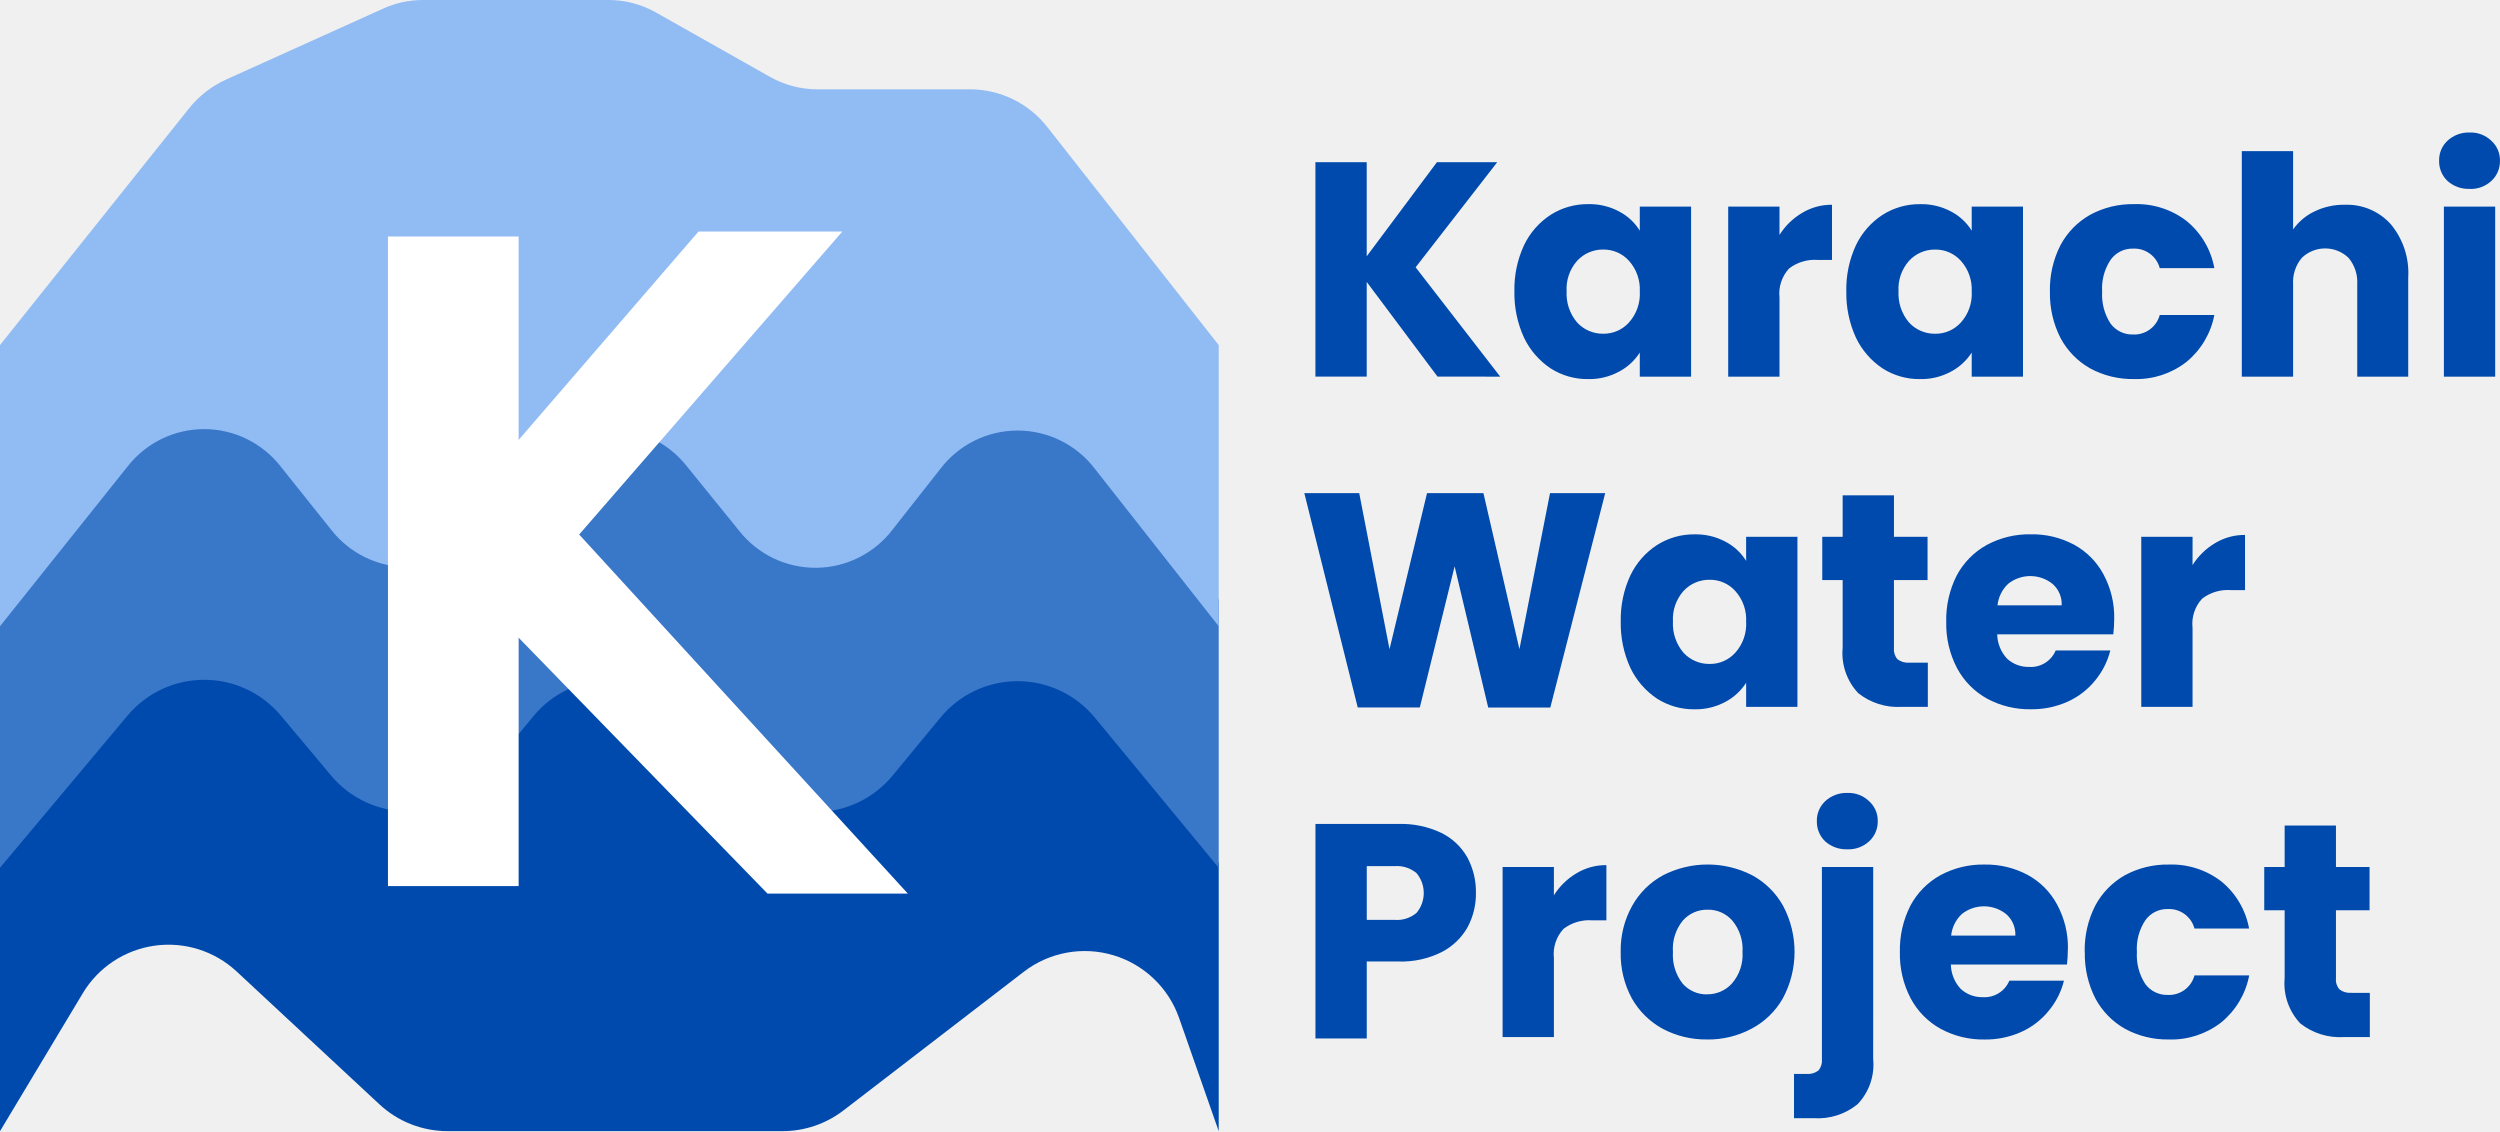
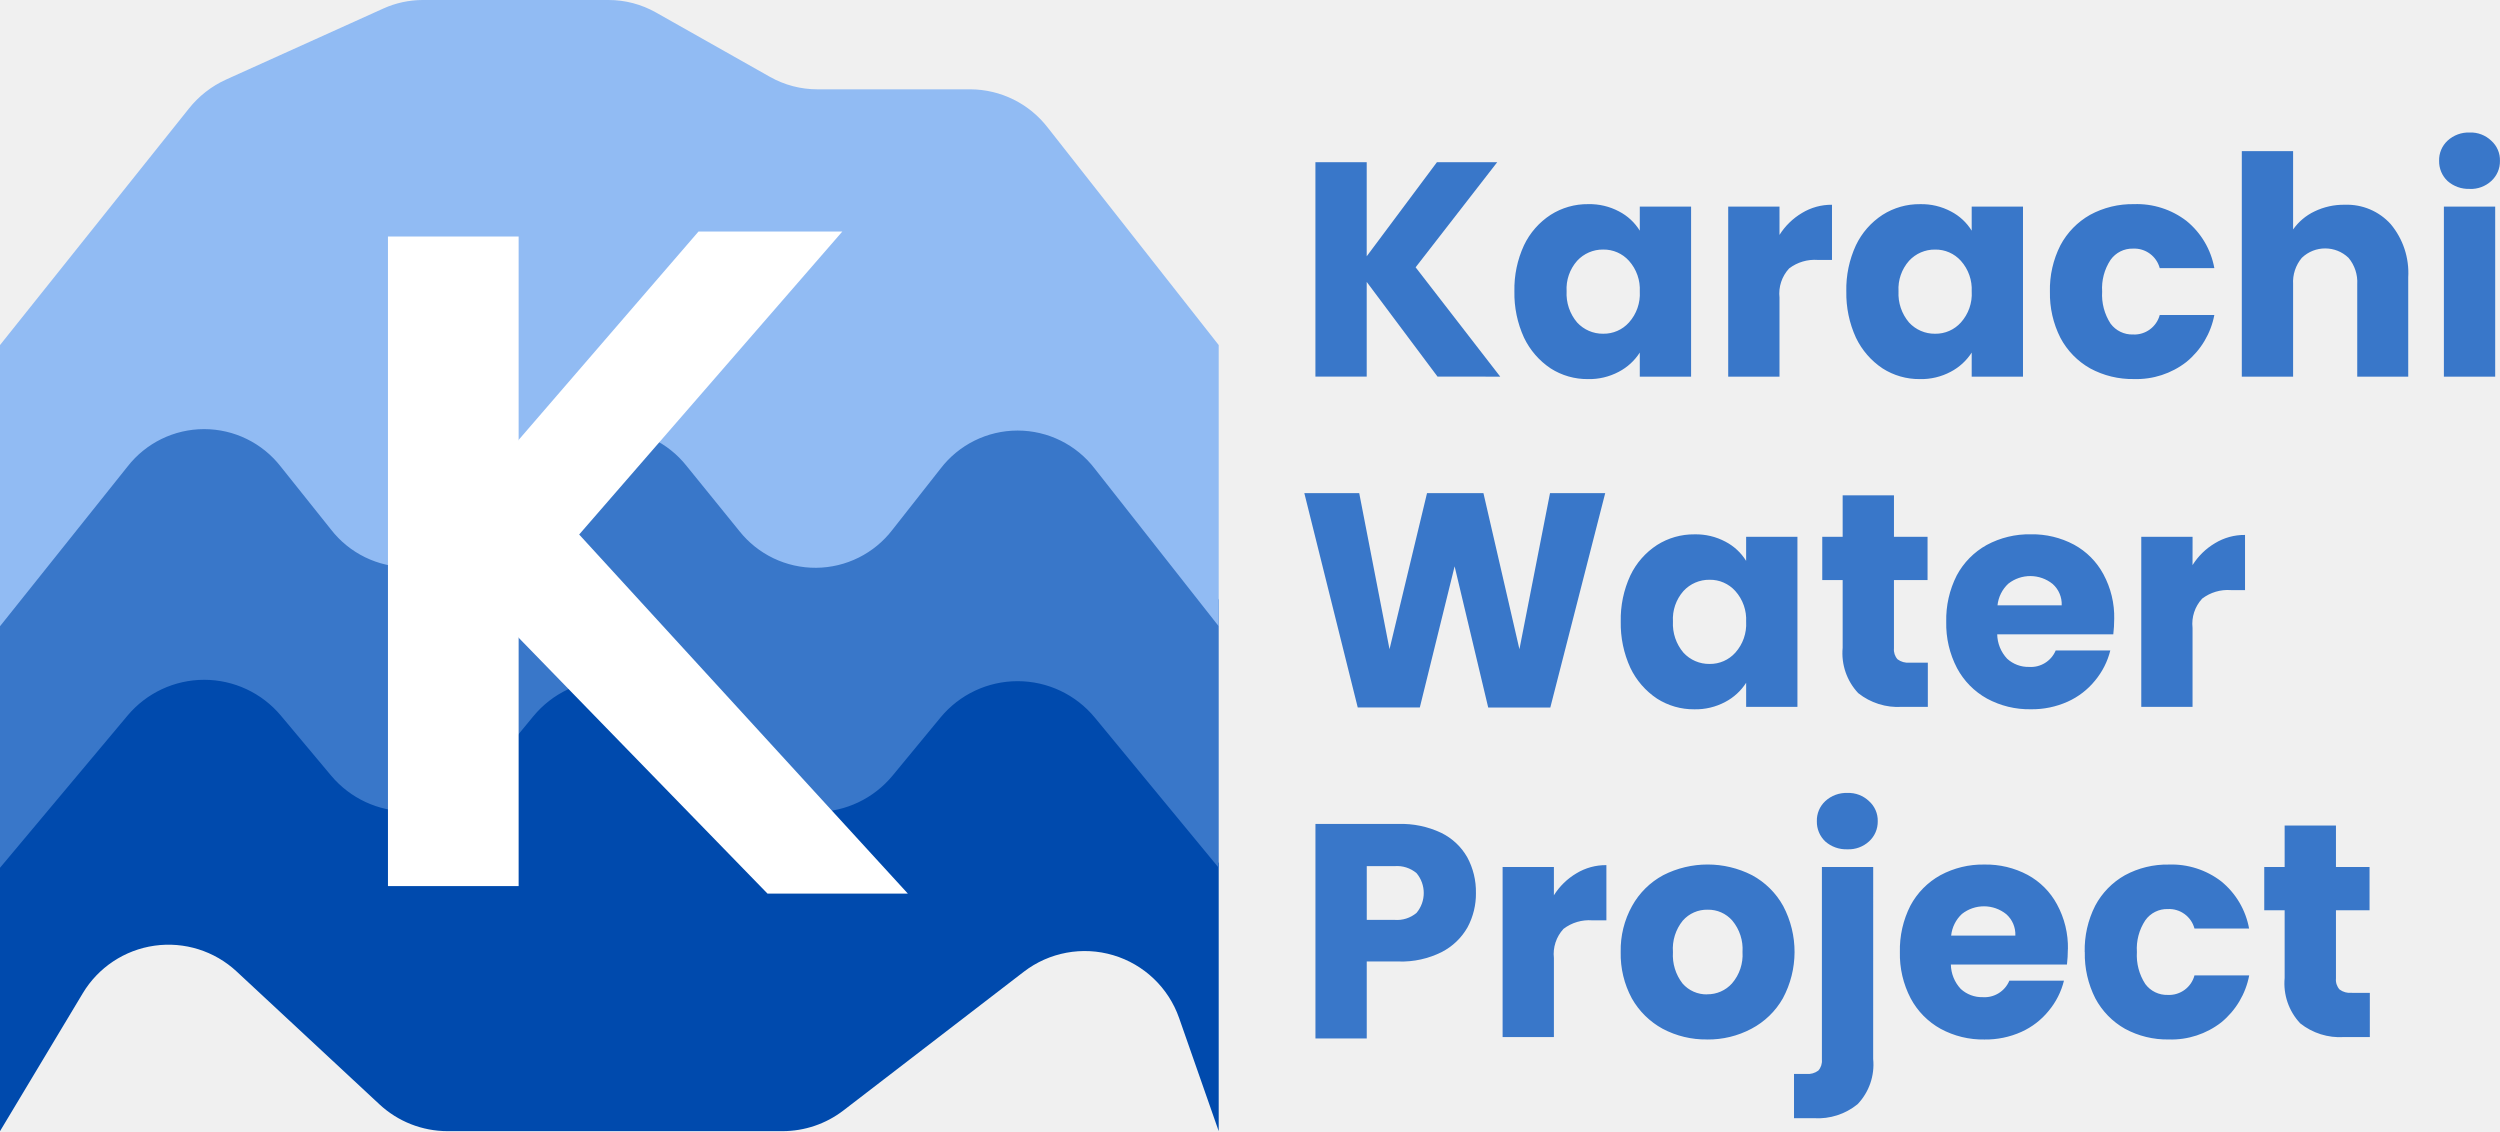
<svg xmlns="http://www.w3.org/2000/svg" width="160.518" height="72.63" viewBox="0 0 160.518 72.63">
  <g id="kwp_new_logo" data-name="kwp new logo" transform="translate(-60.745 -23.685)">
    <g id="Group_1626" data-name="Group 1626">
-       <path id="Path_25908" data-name="Path 25908" d="M122.152,38.918l-4.546-6.079v6.079h-3.294V25.152h3.294v6.04l4.507-6.04h3.872L120.746,31.9l5.432,7.02ZM132.919,46.4l-3.525,13.766h-3.987L123.25,51.1l-2.234,9.06h-3.987L113.6,46.4h3.525l1.945,10.021L121.478,46.4H125.1l2.311,10.021L129.375,46.4Zm-8.3,25.676a4.553,4.553,0,0,1-.539,2.2,4.016,4.016,0,0,1-1.656,1.588,5.745,5.745,0,0,1-2.774.608h-2.042v4.942h-3.294V67.64h5.335a5.98,5.98,0,0,1,2.735.569,3.867,3.867,0,0,1,1.676,1.569A4.625,4.625,0,0,1,124.618,72.072ZM119.4,73.8a1.942,1.942,0,0,0,1.406-.451,1.988,1.988,0,0,0,0-2.549,1.942,1.942,0,0,0-1.406-.451h-1.791V73.8Z" transform="translate(30.892 8.948)" fill="#004AAD" />
-       <path id="Path_25909" data-name="Path 25909" d="M130.22,32.972a6.7,6.7,0,0,1,.616-2.955,4.786,4.786,0,0,1,1.714-1.957,4.4,4.4,0,0,1,2.408-.685,4.027,4.027,0,0,1,1.984.47,3.411,3.411,0,0,1,1.329,1.233V27.532h3.294v10.92h-3.294V36.906a3.56,3.56,0,0,1-1.348,1.233,4.028,4.028,0,0,1-1.984.47,4.365,4.365,0,0,1-2.388-.685,4.93,4.93,0,0,1-1.714-1.977A6.83,6.83,0,0,1,130.22,32.972Zm8.051.02a2.739,2.739,0,0,0-.693-1.977,2.175,2.175,0,0,0-1.656-.724,2.235,2.235,0,0,0-1.676.724,2.715,2.715,0,0,0-.674,1.957,2.859,2.859,0,0,0,.674,2,2.235,2.235,0,0,0,1.676.724,2.175,2.175,0,0,0,1.656-.724A2.739,2.739,0,0,0,138.272,32.992Zm8.97-3.64a4.284,4.284,0,0,1,1.445-1.409,3.628,3.628,0,0,1,1.926-.528v3.542h-.905a2.711,2.711,0,0,0-1.849.548,2.38,2.38,0,0,0-.616,1.879v5.069h-3.294V27.532h3.294Zm4.29,3.621a6.7,6.7,0,0,1,.616-2.955,4.786,4.786,0,0,1,1.714-1.957,4.4,4.4,0,0,1,2.408-.685,4.028,4.028,0,0,1,1.984.47,3.41,3.41,0,0,1,1.329,1.233V27.532h3.294v10.92h-3.294V36.906a3.56,3.56,0,0,1-1.348,1.233,4.028,4.028,0,0,1-1.984.47,4.365,4.365,0,0,1-2.388-.685,4.93,4.93,0,0,1-1.714-1.977A6.83,6.83,0,0,1,151.532,32.972Zm8.051.02a2.739,2.739,0,0,0-.693-1.977,2.175,2.175,0,0,0-1.656-.724,2.235,2.235,0,0,0-1.676.724,2.715,2.715,0,0,0-.674,1.957,2.859,2.859,0,0,0,.674,2,2.235,2.235,0,0,0,1.676.724,2.175,2.175,0,0,0,1.656-.724A2.739,2.739,0,0,0,159.584,32.992Zm5.022,0a6.263,6.263,0,0,1,.674-2.975,4.87,4.87,0,0,1,1.907-1.957A5.692,5.692,0,0,1,170,27.375a5.232,5.232,0,0,1,3.371,1.076,5.073,5.073,0,0,1,1.791,3.033h-3.506a1.69,1.69,0,0,0-1.714-1.253,1.711,1.711,0,0,0-1.445.724,3.3,3.3,0,0,0-.539,2.035,3.389,3.389,0,0,0,.539,2.055,1.727,1.727,0,0,0,1.445.7,1.69,1.69,0,0,0,1.714-1.253h3.506a5.141,5.141,0,0,1-1.791,3.014,5.219,5.219,0,0,1-3.371,1.1,5.692,5.692,0,0,1-2.812-.685,4.87,4.87,0,0,1-1.907-1.957A6.263,6.263,0,0,1,164.605,32.992Zm18.924-5.578a3.78,3.78,0,0,1,2.966,1.253,4.886,4.886,0,0,1,1.117,3.405v6.38h-3.274v-5.93a2.421,2.421,0,0,0-.559-1.7,2.164,2.164,0,0,0-3,0,2.421,2.421,0,0,0-.559,1.7v5.93h-3.294V23.97h3.294V29a3.535,3.535,0,0,1,1.368-1.155A4.313,4.313,0,0,1,183.529,27.414Zm8.029-1.018a2.035,2.035,0,0,1-1.425-.509,1.739,1.739,0,0,1-.539-1.292,1.7,1.7,0,0,1,.539-1.292,1.991,1.991,0,0,1,1.425-.528,1.9,1.9,0,0,1,1.387.528A1.671,1.671,0,0,1,193.5,24.6a1.71,1.71,0,0,1-.559,1.292A1.939,1.939,0,0,1,191.558,26.4Zm1.637,1.135v10.92H189.9V27.532ZM137.048,54.174a6.7,6.7,0,0,1,.616-2.955,4.786,4.786,0,0,1,1.714-1.957,4.4,4.4,0,0,1,2.408-.685,4.028,4.028,0,0,1,1.984.47,3.41,3.41,0,0,1,1.329,1.233V48.733h3.294v10.92H145.1V58.108a3.56,3.56,0,0,1-1.348,1.233,4.028,4.028,0,0,1-1.984.47,4.365,4.365,0,0,1-2.388-.685,4.93,4.93,0,0,1-1.714-1.977A6.83,6.83,0,0,1,137.048,54.174Zm8.051.02a2.739,2.739,0,0,0-.693-1.977,2.175,2.175,0,0,0-1.656-.724,2.235,2.235,0,0,0-1.676.724,2.715,2.715,0,0,0-.674,1.957,2.859,2.859,0,0,0,.674,2,2.235,2.235,0,0,0,1.676.724,2.175,2.175,0,0,0,1.656-.724A2.739,2.739,0,0,0,145.1,54.193Zm11.667,2.622v2.838h-1.676a4.089,4.089,0,0,1-2.793-.881,3.747,3.747,0,0,1-1-2.916V51.512h-1.31V48.733h1.31V46.072h3.294v2.662h2.157v2.779H154.59V55.9a.926.926,0,0,0,.231.7,1.116,1.116,0,0,0,.77.215Zm11.966-2.8a8.681,8.681,0,0,1-.058.979h-7.454a2.358,2.358,0,0,0,.636,1.566,2.008,2.008,0,0,0,1.406.528,1.728,1.728,0,0,0,1.714-1.057h3.506a4.853,4.853,0,0,1-.982,1.937,4.79,4.79,0,0,1-1.753,1.35,5.584,5.584,0,0,1-2.369.489,5.692,5.692,0,0,1-2.812-.685,4.834,4.834,0,0,1-1.926-1.957,6.121,6.121,0,0,1-.693-2.975,6.263,6.263,0,0,1,.674-2.975,4.834,4.834,0,0,1,1.926-1.957,5.732,5.732,0,0,1,2.831-.685,5.674,5.674,0,0,1,2.774.665,4.677,4.677,0,0,1,1.888,1.9A5.771,5.771,0,0,1,168.733,54.017Zm-3.371-.881a1.733,1.733,0,0,0-.578-1.37,2.285,2.285,0,0,0-2.851-.02,2.207,2.207,0,0,0-.693,1.39Zm8.4-2.583a4.284,4.284,0,0,1,1.445-1.409,3.628,3.628,0,0,1,1.926-.528v3.542h-.905a2.711,2.711,0,0,0-1.849.548,2.38,2.38,0,0,0-.616,1.879v5.069H170.47V48.733h3.294Zm-41.005,21.2a4.284,4.284,0,0,1,1.445-1.409,3.628,3.628,0,0,1,1.926-.528V73.36h-.905a2.711,2.711,0,0,0-1.849.548,2.38,2.38,0,0,0-.616,1.879v5.069h-3.294V69.935h3.294Zm9.837,9.257a5.912,5.912,0,0,1-2.851-.685,5.056,5.056,0,0,1-1.984-1.957,5.986,5.986,0,0,1-.713-2.975,5.82,5.82,0,0,1,.732-2.955,4.986,4.986,0,0,1,2-1.977,6.274,6.274,0,0,1,5.7,0,4.986,4.986,0,0,1,2,1.977,6.3,6.3,0,0,1-.019,5.93,4.989,4.989,0,0,1-2.022,1.957A5.913,5.913,0,0,1,142.6,81.012Zm0-2.9a2.1,2.1,0,0,0,1.6-.7,2.8,2.8,0,0,0,.674-2.016,2.853,2.853,0,0,0-.655-2.016,2.041,2.041,0,0,0-1.579-.7,2.062,2.062,0,0,0-1.6.7A2.864,2.864,0,0,0,140.4,75.4a2.969,2.969,0,0,0,.616,2.016A2.041,2.041,0,0,0,142.6,78.115ZM151.6,68.8a2.035,2.035,0,0,1-1.425-.509A1.739,1.739,0,0,1,149.64,67a1.7,1.7,0,0,1,.539-1.292,1.991,1.991,0,0,1,1.425-.528,1.9,1.9,0,0,1,1.387.528A1.671,1.671,0,0,1,153.55,67a1.71,1.71,0,0,1-.559,1.292A1.939,1.939,0,0,1,151.6,68.8Zm1.656,13.465a3.681,3.681,0,0,1-1,2.9,4.031,4.031,0,0,1-2.793.9h-1.29V83.223h.79a1.116,1.116,0,0,0,.77-.215.926.926,0,0,0,.231-.7V69.935h3.294Zm12.5-7.045a8.678,8.678,0,0,1-.058.979h-7.454a2.358,2.358,0,0,0,.636,1.566,2.008,2.008,0,0,0,1.406.528A1.728,1.728,0,0,0,162,77.235h3.506a4.852,4.852,0,0,1-.982,1.938,4.79,4.79,0,0,1-1.753,1.35,5.585,5.585,0,0,1-2.369.489,5.692,5.692,0,0,1-2.812-.685,4.834,4.834,0,0,1-1.926-1.957,6.12,6.12,0,0,1-.693-2.975,6.263,6.263,0,0,1,.674-2.975,4.834,4.834,0,0,1,1.926-1.957,5.732,5.732,0,0,1,2.831-.685,5.674,5.674,0,0,1,2.774.665,4.676,4.676,0,0,1,1.888,1.9A5.771,5.771,0,0,1,165.761,75.219Zm-3.371-.881a1.733,1.733,0,0,0-.578-1.37,2.285,2.285,0,0,0-2.851-.02,2.206,2.206,0,0,0-.693,1.39Zm4.453,1.057a6.263,6.263,0,0,1,.674-2.975,4.87,4.87,0,0,1,1.907-1.957,5.692,5.692,0,0,1,2.812-.685,5.232,5.232,0,0,1,3.371,1.076,5.073,5.073,0,0,1,1.791,3.033h-3.506a1.69,1.69,0,0,0-1.714-1.253,1.711,1.711,0,0,0-1.445.724,3.3,3.3,0,0,0-.539,2.035,3.389,3.389,0,0,0,.539,2.055,1.727,1.727,0,0,0,1.445.7,1.69,1.69,0,0,0,1.714-1.253H177.4a5.141,5.141,0,0,1-1.791,3.014,5.219,5.219,0,0,1-3.371,1.1,5.692,5.692,0,0,1-2.812-.685,4.87,4.87,0,0,1-1.907-1.957A6.263,6.263,0,0,1,166.844,75.4Zm18.307,2.622v2.838h-1.676a4.089,4.089,0,0,1-2.793-.881,3.747,3.747,0,0,1-1-2.916V72.714h-1.31V69.935h1.31V67.273h3.294v2.662h2.157v2.779h-2.157V77.1a.926.926,0,0,0,.231.7,1.116,1.116,0,0,0,.77.215Z" transform="translate(27.76 9.417)" fill="#004AAD" />
+       <path id="Path_25908" data-name="Path 25908" d="M122.152,38.918l-4.546-6.079v6.079h-3.294V25.152h3.294v6.04l4.507-6.04h3.872L120.746,31.9l5.432,7.02ZM132.919,46.4l-3.525,13.766h-3.987L123.25,51.1l-2.234,9.06h-3.987L113.6,46.4h3.525l1.945,10.021L121.478,46.4H125.1l2.311,10.021L129.375,46.4Zm-8.3,25.676a4.553,4.553,0,0,1-.539,2.2,4.016,4.016,0,0,1-1.656,1.588,5.745,5.745,0,0,1-2.774.608h-2.042v4.942h-3.294V67.64h5.335a5.98,5.98,0,0,1,2.735.569,3.867,3.867,0,0,1,1.676,1.569A4.625,4.625,0,0,1,124.618,72.072ZM119.4,73.8a1.942,1.942,0,0,0,1.406-.451,1.988,1.988,0,0,0,0-2.549,1.942,1.942,0,0,0-1.406-.451h-1.791V73.8Z" transform="translate(30.892 8.948)" fill="#3977C9" />
+       <path id="Path_25909" data-name="Path 25909" d="M130.22,32.972a6.7,6.7,0,0,1,.616-2.955,4.786,4.786,0,0,1,1.714-1.957,4.4,4.4,0,0,1,2.408-.685,4.027,4.027,0,0,1,1.984.47,3.411,3.411,0,0,1,1.329,1.233V27.532h3.294v10.92h-3.294V36.906a3.56,3.56,0,0,1-1.348,1.233,4.028,4.028,0,0,1-1.984.47,4.365,4.365,0,0,1-2.388-.685,4.93,4.93,0,0,1-1.714-1.977A6.83,6.83,0,0,1,130.22,32.972Zm8.051.02a2.739,2.739,0,0,0-.693-1.977,2.175,2.175,0,0,0-1.656-.724,2.235,2.235,0,0,0-1.676.724,2.715,2.715,0,0,0-.674,1.957,2.859,2.859,0,0,0,.674,2,2.235,2.235,0,0,0,1.676.724,2.175,2.175,0,0,0,1.656-.724A2.739,2.739,0,0,0,138.272,32.992Zm8.97-3.64a4.284,4.284,0,0,1,1.445-1.409,3.628,3.628,0,0,1,1.926-.528v3.542h-.905a2.711,2.711,0,0,0-1.849.548,2.38,2.38,0,0,0-.616,1.879v5.069h-3.294V27.532h3.294Zm4.29,3.621a6.7,6.7,0,0,1,.616-2.955,4.786,4.786,0,0,1,1.714-1.957,4.4,4.4,0,0,1,2.408-.685,4.028,4.028,0,0,1,1.984.47,3.41,3.41,0,0,1,1.329,1.233V27.532h3.294v10.92h-3.294V36.906a3.56,3.56,0,0,1-1.348,1.233,4.028,4.028,0,0,1-1.984.47,4.365,4.365,0,0,1-2.388-.685,4.93,4.93,0,0,1-1.714-1.977A6.83,6.83,0,0,1,151.532,32.972Zm8.051.02a2.739,2.739,0,0,0-.693-1.977,2.175,2.175,0,0,0-1.656-.724,2.235,2.235,0,0,0-1.676.724,2.715,2.715,0,0,0-.674,1.957,2.859,2.859,0,0,0,.674,2,2.235,2.235,0,0,0,1.676.724,2.175,2.175,0,0,0,1.656-.724A2.739,2.739,0,0,0,159.584,32.992Zm5.022,0a6.263,6.263,0,0,1,.674-2.975,4.87,4.87,0,0,1,1.907-1.957A5.692,5.692,0,0,1,170,27.375a5.232,5.232,0,0,1,3.371,1.076,5.073,5.073,0,0,1,1.791,3.033h-3.506a1.69,1.69,0,0,0-1.714-1.253,1.711,1.711,0,0,0-1.445.724,3.3,3.3,0,0,0-.539,2.035,3.389,3.389,0,0,0,.539,2.055,1.727,1.727,0,0,0,1.445.7,1.69,1.69,0,0,0,1.714-1.253h3.506a5.141,5.141,0,0,1-1.791,3.014,5.219,5.219,0,0,1-3.371,1.1,5.692,5.692,0,0,1-2.812-.685,4.87,4.87,0,0,1-1.907-1.957A6.263,6.263,0,0,1,164.605,32.992Zm18.924-5.578a3.78,3.78,0,0,1,2.966,1.253,4.886,4.886,0,0,1,1.117,3.405v6.38h-3.274v-5.93a2.421,2.421,0,0,0-.559-1.7,2.164,2.164,0,0,0-3,0,2.421,2.421,0,0,0-.559,1.7v5.93h-3.294V23.97h3.294V29a3.535,3.535,0,0,1,1.368-1.155A4.313,4.313,0,0,1,183.529,27.414Zm8.029-1.018a2.035,2.035,0,0,1-1.425-.509,1.739,1.739,0,0,1-.539-1.292,1.7,1.7,0,0,1,.539-1.292,1.991,1.991,0,0,1,1.425-.528,1.9,1.9,0,0,1,1.387.528A1.671,1.671,0,0,1,193.5,24.6a1.71,1.71,0,0,1-.559,1.292A1.939,1.939,0,0,1,191.558,26.4Zm1.637,1.135v10.92H189.9V27.532ZM137.048,54.174a6.7,6.7,0,0,1,.616-2.955,4.786,4.786,0,0,1,1.714-1.957,4.4,4.4,0,0,1,2.408-.685,4.028,4.028,0,0,1,1.984.47,3.41,3.41,0,0,1,1.329,1.233V48.733h3.294v10.92H145.1V58.108a3.56,3.56,0,0,1-1.348,1.233,4.028,4.028,0,0,1-1.984.47,4.365,4.365,0,0,1-2.388-.685,4.93,4.93,0,0,1-1.714-1.977A6.83,6.83,0,0,1,137.048,54.174Zm8.051.02a2.739,2.739,0,0,0-.693-1.977,2.175,2.175,0,0,0-1.656-.724,2.235,2.235,0,0,0-1.676.724,2.715,2.715,0,0,0-.674,1.957,2.859,2.859,0,0,0,.674,2,2.235,2.235,0,0,0,1.676.724,2.175,2.175,0,0,0,1.656-.724A2.739,2.739,0,0,0,145.1,54.193Zm11.667,2.622v2.838h-1.676a4.089,4.089,0,0,1-2.793-.881,3.747,3.747,0,0,1-1-2.916V51.512h-1.31V48.733h1.31V46.072h3.294v2.662h2.157v2.779H154.59V55.9a.926.926,0,0,0,.231.7,1.116,1.116,0,0,0,.77.215Zm11.966-2.8a8.681,8.681,0,0,1-.058.979h-7.454a2.358,2.358,0,0,0,.636,1.566,2.008,2.008,0,0,0,1.406.528,1.728,1.728,0,0,0,1.714-1.057h3.506a4.853,4.853,0,0,1-.982,1.937,4.79,4.79,0,0,1-1.753,1.35,5.584,5.584,0,0,1-2.369.489,5.692,5.692,0,0,1-2.812-.685,4.834,4.834,0,0,1-1.926-1.957,6.121,6.121,0,0,1-.693-2.975,6.263,6.263,0,0,1,.674-2.975,4.834,4.834,0,0,1,1.926-1.957,5.732,5.732,0,0,1,2.831-.685,5.674,5.674,0,0,1,2.774.665,4.677,4.677,0,0,1,1.888,1.9A5.771,5.771,0,0,1,168.733,54.017Zm-3.371-.881a1.733,1.733,0,0,0-.578-1.37,2.285,2.285,0,0,0-2.851-.02,2.207,2.207,0,0,0-.693,1.39Zm8.4-2.583a4.284,4.284,0,0,1,1.445-1.409,3.628,3.628,0,0,1,1.926-.528v3.542h-.905a2.711,2.711,0,0,0-1.849.548,2.38,2.38,0,0,0-.616,1.879v5.069H170.47V48.733h3.294Zm-41.005,21.2a4.284,4.284,0,0,1,1.445-1.409,3.628,3.628,0,0,1,1.926-.528V73.36h-.905a2.711,2.711,0,0,0-1.849.548,2.38,2.38,0,0,0-.616,1.879v5.069h-3.294V69.935h3.294Zm9.837,9.257a5.912,5.912,0,0,1-2.851-.685,5.056,5.056,0,0,1-1.984-1.957,5.986,5.986,0,0,1-.713-2.975,5.82,5.82,0,0,1,.732-2.955,4.986,4.986,0,0,1,2-1.977,6.274,6.274,0,0,1,5.7,0,4.986,4.986,0,0,1,2,1.977,6.3,6.3,0,0,1-.019,5.93,4.989,4.989,0,0,1-2.022,1.957A5.913,5.913,0,0,1,142.6,81.012Zm0-2.9a2.1,2.1,0,0,0,1.6-.7,2.8,2.8,0,0,0,.674-2.016,2.853,2.853,0,0,0-.655-2.016,2.041,2.041,0,0,0-1.579-.7,2.062,2.062,0,0,0-1.6.7A2.864,2.864,0,0,0,140.4,75.4a2.969,2.969,0,0,0,.616,2.016A2.041,2.041,0,0,0,142.6,78.115ZM151.6,68.8a2.035,2.035,0,0,1-1.425-.509A1.739,1.739,0,0,1,149.64,67a1.7,1.7,0,0,1,.539-1.292,1.991,1.991,0,0,1,1.425-.528,1.9,1.9,0,0,1,1.387.528A1.671,1.671,0,0,1,153.55,67a1.71,1.71,0,0,1-.559,1.292A1.939,1.939,0,0,1,151.6,68.8Zm1.656,13.465a3.681,3.681,0,0,1-1,2.9,4.031,4.031,0,0,1-2.793.9h-1.29V83.223h.79a1.116,1.116,0,0,0,.77-.215.926.926,0,0,0,.231-.7V69.935h3.294Zm12.5-7.045a8.678,8.678,0,0,1-.058.979h-7.454a2.358,2.358,0,0,0,.636,1.566,2.008,2.008,0,0,0,1.406.528A1.728,1.728,0,0,0,162,77.235h3.506a4.852,4.852,0,0,1-.982,1.938,4.79,4.79,0,0,1-1.753,1.35,5.585,5.585,0,0,1-2.369.489,5.692,5.692,0,0,1-2.812-.685,4.834,4.834,0,0,1-1.926-1.957,6.12,6.12,0,0,1-.693-2.975,6.263,6.263,0,0,1,.674-2.975,4.834,4.834,0,0,1,1.926-1.957,5.732,5.732,0,0,1,2.831-.685,5.674,5.674,0,0,1,2.774.665,4.676,4.676,0,0,1,1.888,1.9A5.771,5.771,0,0,1,165.761,75.219Zm-3.371-.881a1.733,1.733,0,0,0-.578-1.37,2.285,2.285,0,0,0-2.851-.02,2.206,2.206,0,0,0-.693,1.39Zm4.453,1.057a6.263,6.263,0,0,1,.674-2.975,4.87,4.87,0,0,1,1.907-1.957,5.692,5.692,0,0,1,2.812-.685,5.232,5.232,0,0,1,3.371,1.076,5.073,5.073,0,0,1,1.791,3.033h-3.506a1.69,1.69,0,0,0-1.714-1.253,1.711,1.711,0,0,0-1.445.724,3.3,3.3,0,0,0-.539,2.035,3.389,3.389,0,0,0,.539,2.055,1.727,1.727,0,0,0,1.445.7,1.69,1.69,0,0,0,1.714-1.253H177.4a5.141,5.141,0,0,1-1.791,3.014,5.219,5.219,0,0,1-3.371,1.1,5.692,5.692,0,0,1-2.812-.685,4.87,4.87,0,0,1-1.907-1.957A6.263,6.263,0,0,1,166.844,75.4Zm18.307,2.622v2.838h-1.676a4.089,4.089,0,0,1-2.793-.881,3.747,3.747,0,0,1-1-2.916V72.714h-1.31V69.935h1.31V67.273h3.294v2.662h2.157v2.779h-2.157V77.1a.926.926,0,0,0,.231.7,1.116,1.116,0,0,0,.77.215Z" transform="translate(27.76 9.417)" fill="#3977C9" />
    </g>
    <g id="Group_1627" data-name="Group 1627">
      <g id="Group_1624" data-name="Group 1624">
        <path id="Path_25901" data-name="Path 25901" d="M9.25,77.007l8.185-9.773a6.42,6.42,0,0,1,9.844,0L30.5,71.086a6.42,6.42,0,0,0,9.875-.036L43.5,67.271A6.42,6.42,0,0,1,53.34,67.2l3.371,3.966a6.421,6.421,0,0,0,9.845-.072l3.079-3.733a6.42,6.42,0,0,1,9.905,0L87.5,77.007V94.222l-2.543-7.266a6.42,6.42,0,0,0-9.975-2.968l-11.574,8.9a6.423,6.423,0,0,1-3.915,1.332H37.988a6.422,6.422,0,0,1-4.373-1.72l-9.173-8.533a6.42,6.42,0,0,0-9.878,1.4L9.25,94.222Z" transform="translate(51.495 2.093)" fill="#004aad" fill-rule="evenodd" />
        <path id="Path_25902" data-name="Path 25902" d="M9.25,56.42l8.185-9.773a6.42,6.42,0,0,1,9.844,0L30.5,50.5a6.42,6.42,0,0,0,9.875-.037L43.5,46.684a6.42,6.42,0,0,1,9.845-.072l3.371,3.966a6.42,6.42,0,0,0,9.845-.072l3.079-3.733a6.42,6.42,0,0,1,9.905,0L87.5,56.42V73.635l-7.959-9.647a6.421,6.421,0,0,0-9.905,0l-3.079,3.733a6.421,6.421,0,0,1-9.845.072L53.34,63.827A6.42,6.42,0,0,0,43.5,63.9l-3.117,3.778a6.42,6.42,0,0,1-9.875.037l-3.225-3.851a6.42,6.42,0,0,0-9.844,0L9.25,73.635Z" transform="translate(51.495 5.767)" fill="#3977c9" fill-rule="evenodd" />
        <path id="Path_25903" data-name="Path 25903" d="M9.25,34.331,21.377,19.147a6.454,6.454,0,0,1,2.382-1.861l10.1-4.562a6.165,6.165,0,0,1,2.54-.549H48.321a6.185,6.185,0,0,1,3.044.8l7.322,4.135a6.185,6.185,0,0,0,3.044.8h9.831a6.308,6.308,0,0,1,4.953,2.448L87.5,34.331V52.385L79.541,42.268a6.233,6.233,0,0,0-9.905,0l-3.079,3.915a6.232,6.232,0,0,1-9.845.076L53.34,42.1a6.232,6.232,0,0,0-9.845.076l-3.117,3.962a6.232,6.232,0,0,1-9.875.038l-3.225-4.039a6.232,6.232,0,0,0-9.844,0L9.25,52.385Z" transform="translate(51.495 11.51)" fill="#91bbf3" fill-rule="evenodd" />
      </g>
      <g id="Group_1625" data-name="Group 1625" transform="translate(-2 0.454)">
        <rect id="Rectangle_288" data-name="Rectangle 288" width="8.39" height="41.707" transform="translate(87.655 38.417)" fill="#fff" />
        <path id="Path_25921" data-name="Path 25921" d="M1.523.293l7.6-.565L7.472,37.081,1.1,30.714Z" transform="translate(89.53 59.668) rotate(-45)" fill="#fff" />
        <path id="Path_25920" data-name="Path 25920" d="M-.705,7.56l6.53-6.53L8.016,32.184l-6.9.173Z" transform="translate(113.438 33.25) rotate(45)" fill="#fff" />
      </g>
    </g>
  </g>
</svg>
